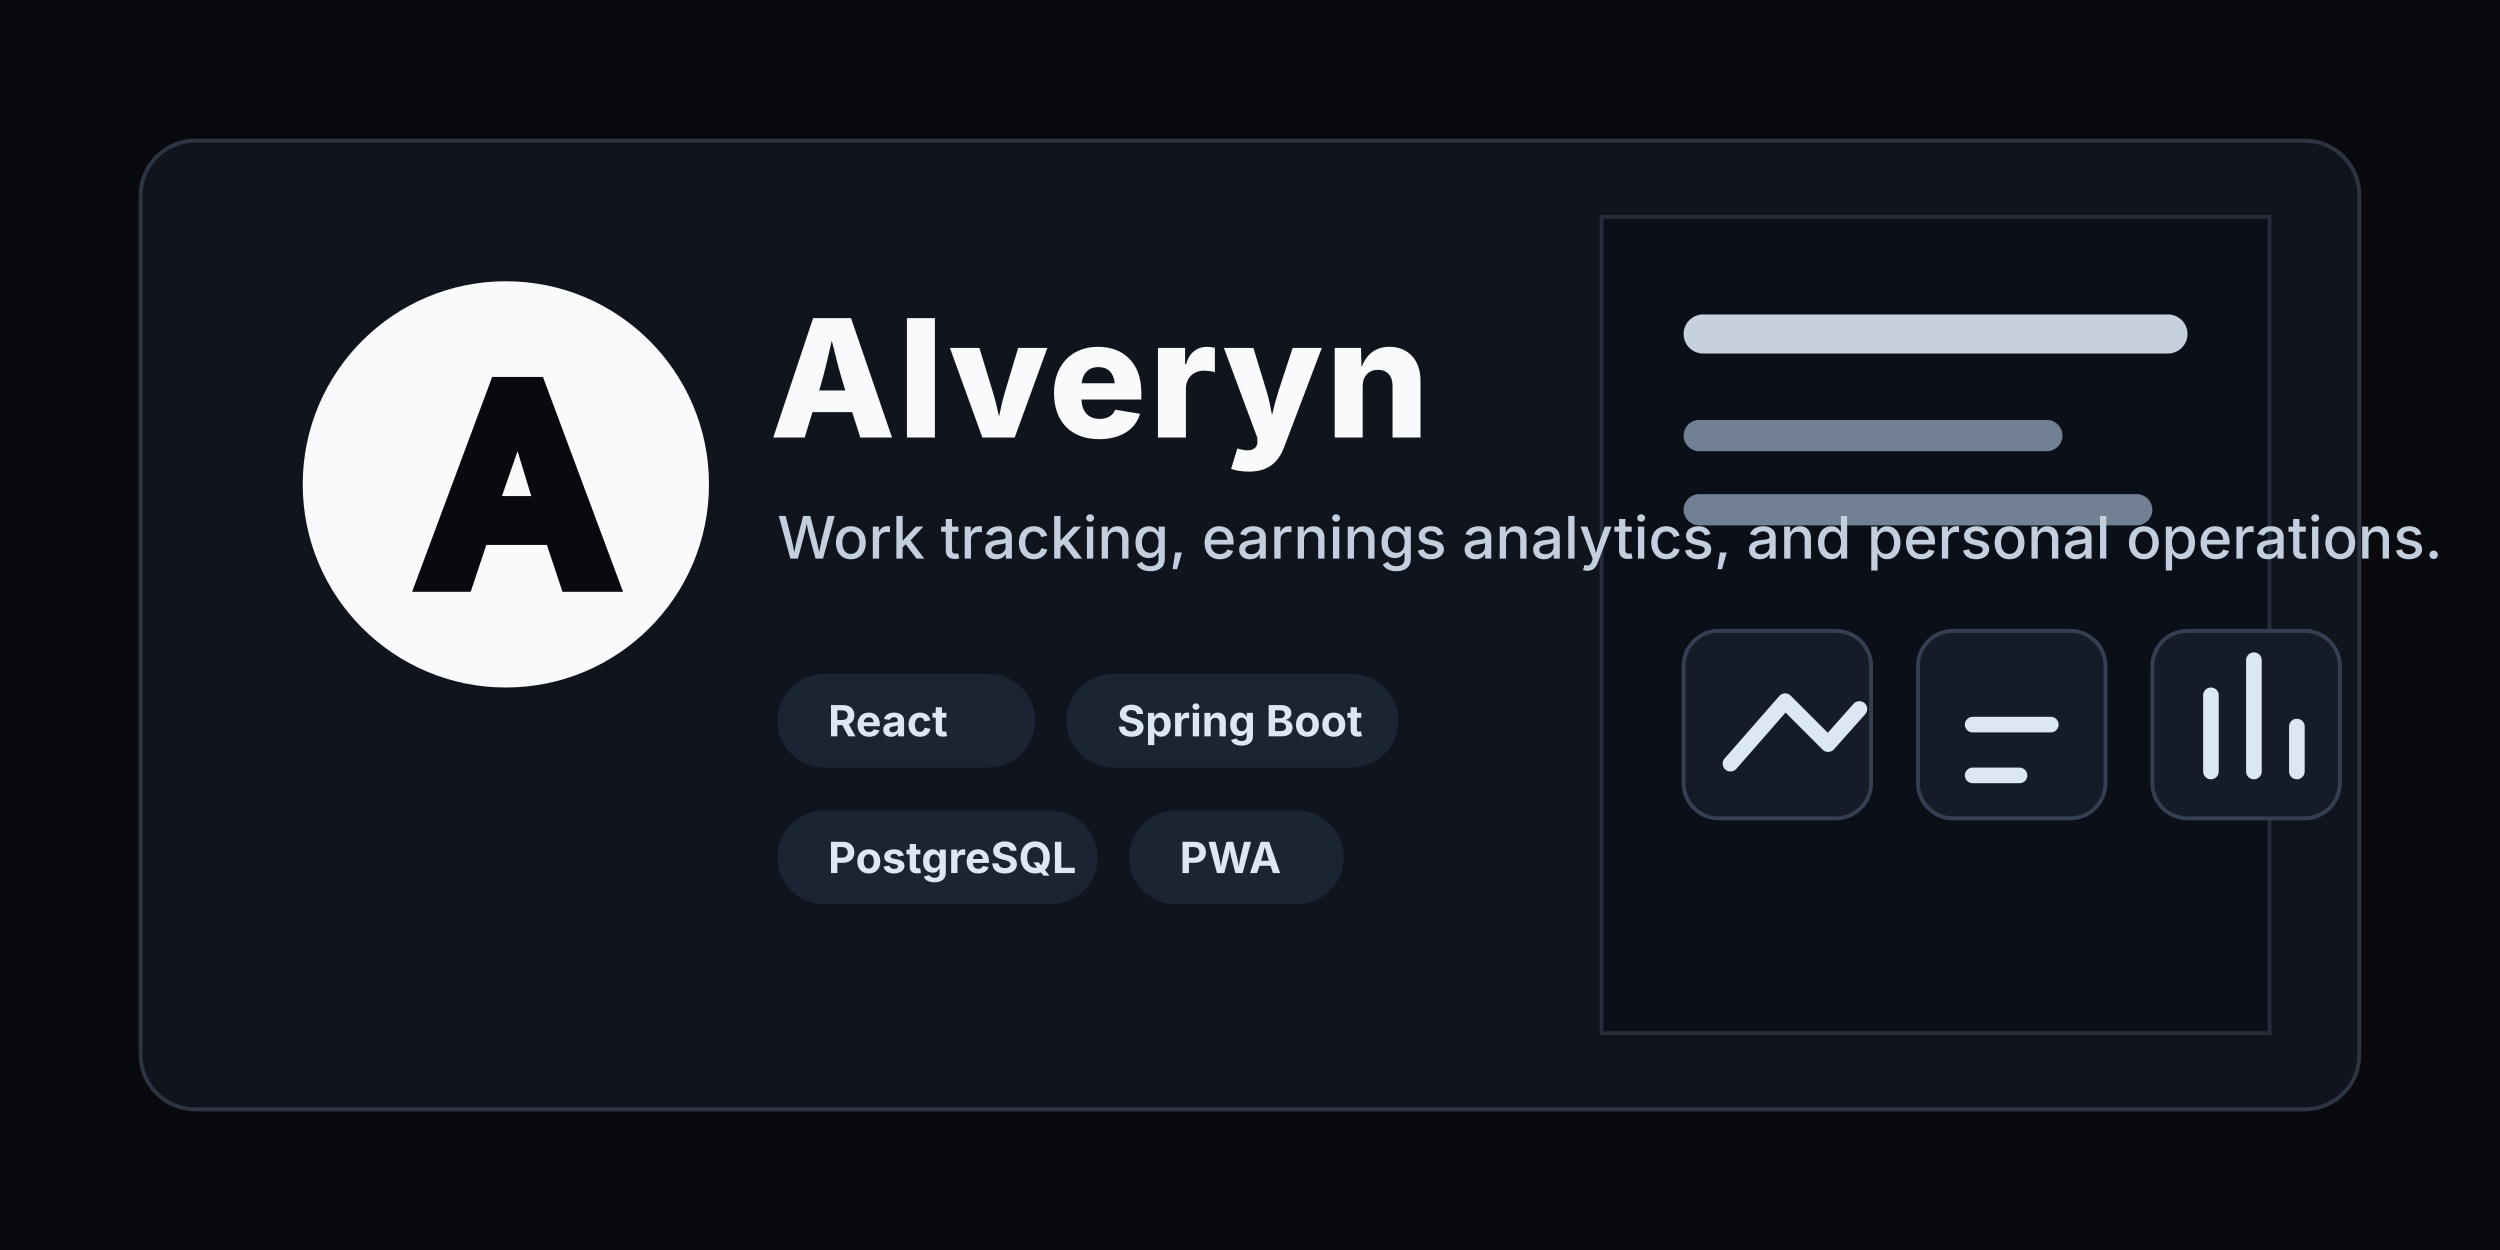
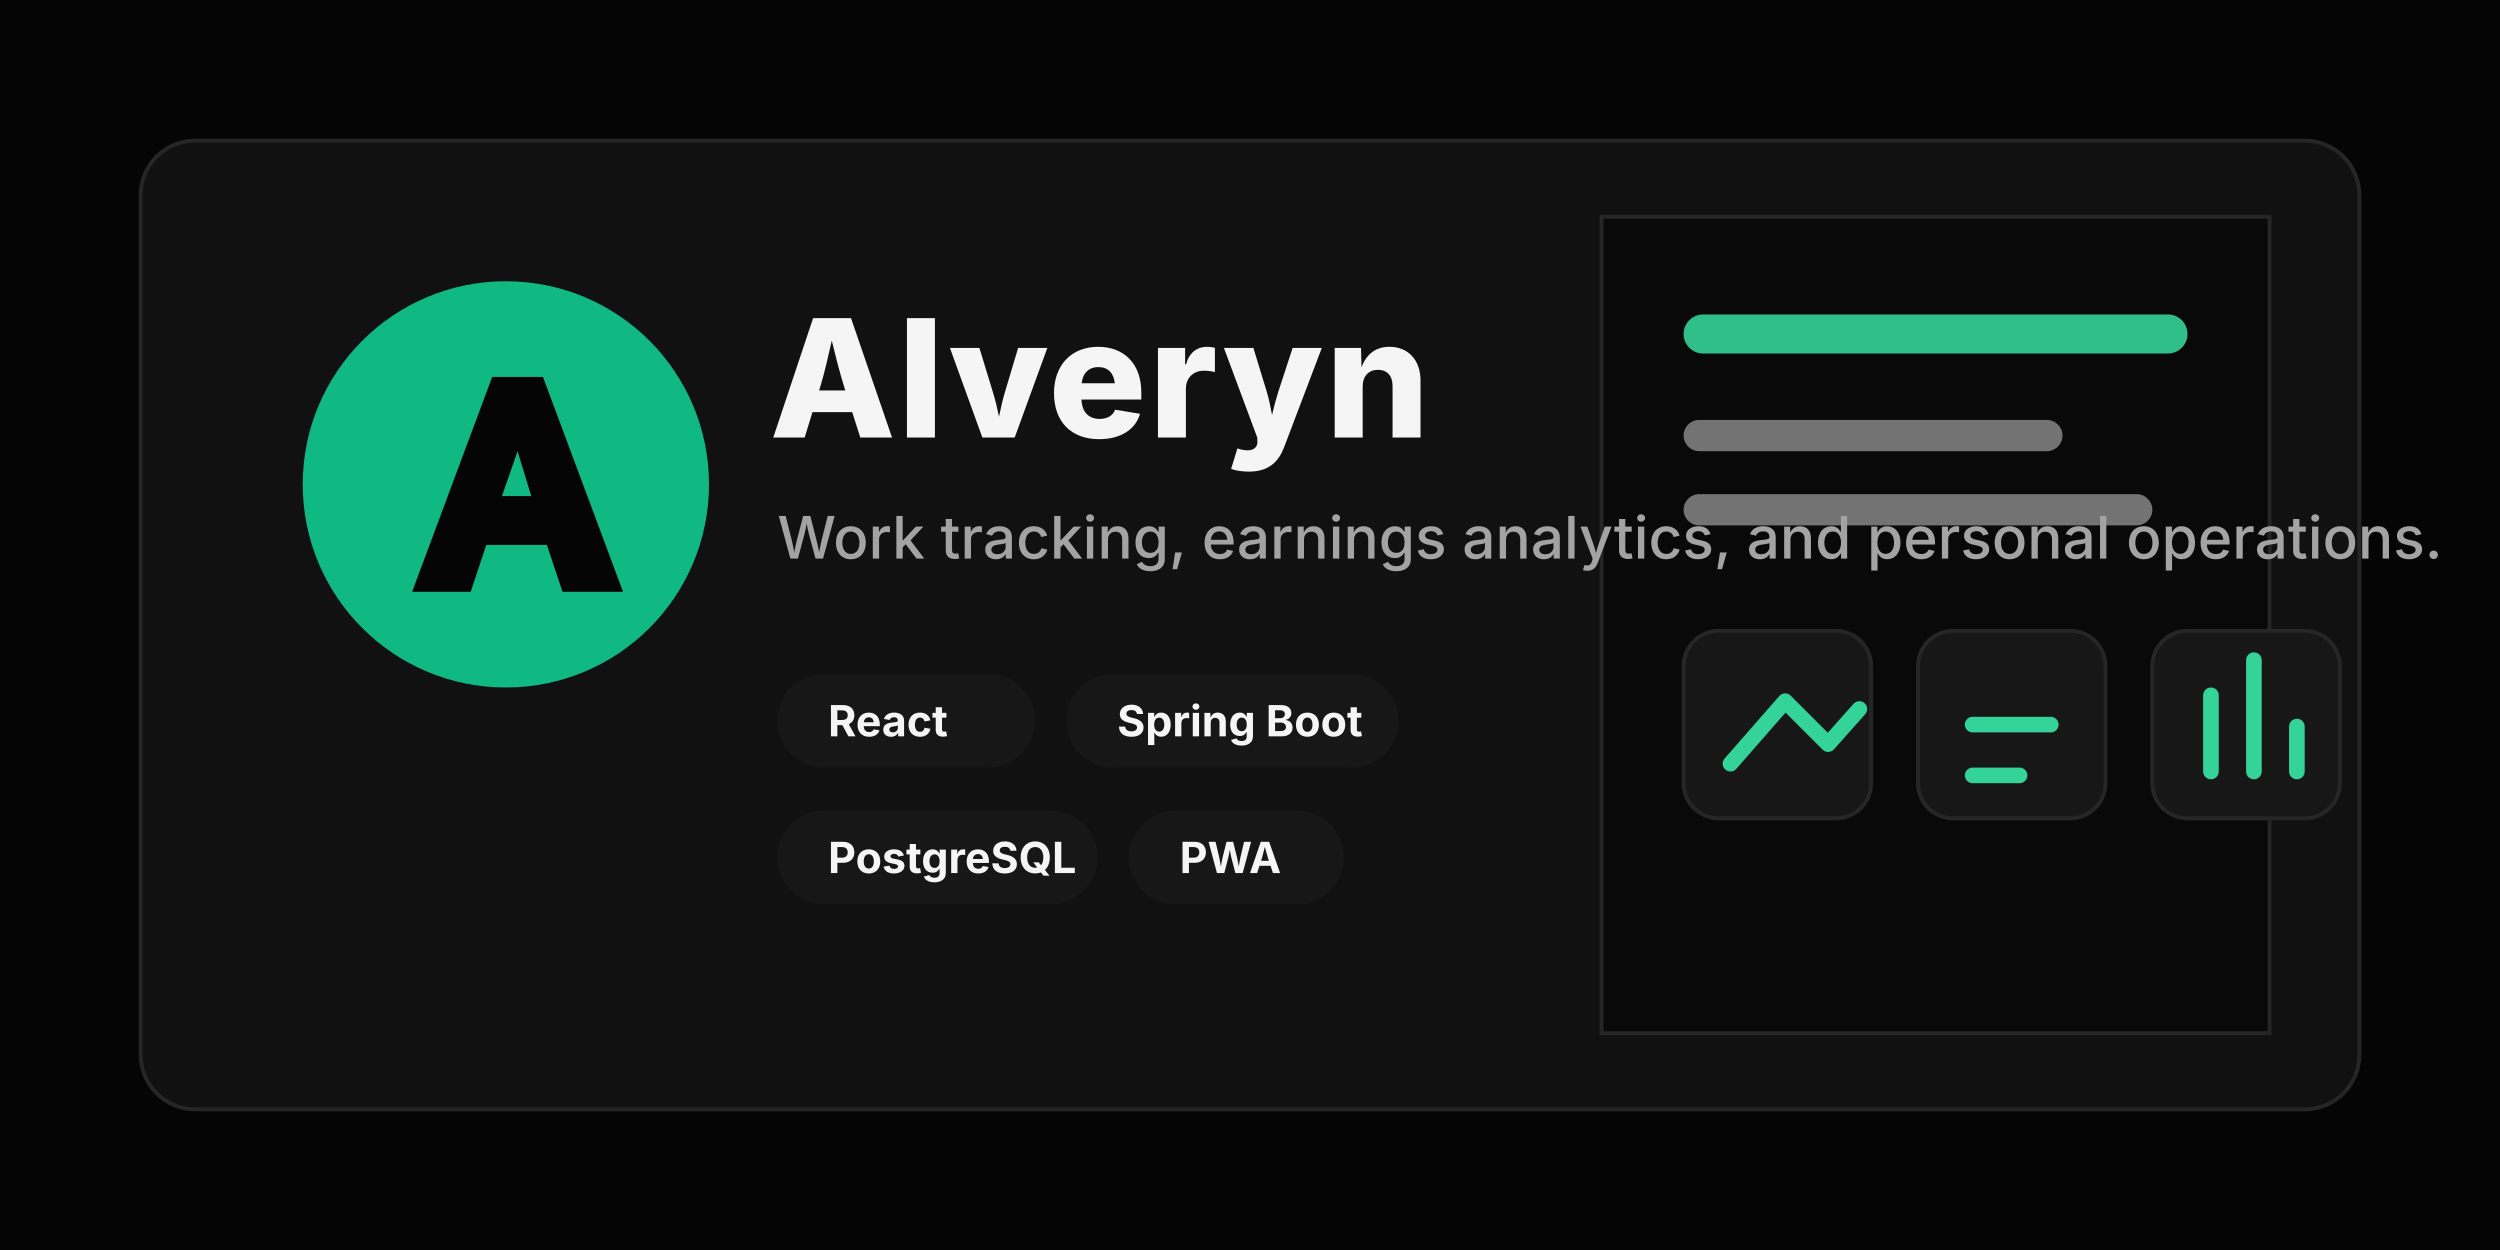
<svg xmlns="http://www.w3.org/2000/svg" width="1280" height="640" viewBox="0 0 1280 640" fill="none" role="img" aria-labelledby="title desc">
-   <rect width="1280" height="640" fill="#080A0F" />
-   <rect x="72" y="72" width="1136" height="496" rx="28" fill="#10141D" stroke="#2D3442" stroke-width="2" />
-   <path d="M820 111H1162V529H820V111Z" fill="#0B0F17" />
-   <path d="M820 111H1162V529H820V111Z" stroke="#252D3A" stroke-width="2" />
-   <rect x="862" y="161" width="258" height="20" rx="10" fill="#DCE7F3" opacity="0.9" />
-   <rect x="862" y="215" width="194" height="16" rx="8" fill="#728093" />
-   <rect x="862" y="253" width="240" height="16" rx="8" fill="#728093" />
-   <rect x="862" y="323" width="96" height="96" rx="18" fill="#151C27" stroke="#344052" stroke-width="2" />
-   <rect x="982" y="323" width="96" height="96" rx="18" fill="#151C27" stroke="#344052" stroke-width="2" />
-   <rect x="1102" y="323" width="96" height="96" rx="18" fill="#151C27" stroke="#344052" stroke-width="2" />
-   <path d="M886 391L914 359L936 381L952 363" stroke="#DCE7F3" stroke-width="8" stroke-linecap="round" stroke-linejoin="round" />
-   <path d="M1010 371H1050M1010 397H1034" stroke="#DCE7F3" stroke-width="8" stroke-linecap="round" />
-   <path d="M1132 356V395M1154 338V395M1176 372V395" stroke="#DCE7F3" stroke-width="8" stroke-linecap="round" />
-   <circle cx="259" cy="248" r="104" fill="#F8FAFC" />
-   <path d="M211 303L252 193H278L319 303H288L280 279H249L241 303H211ZM257 254H272L265 231L257 254Z" fill="#080A0F" />
-   <text x="394" y="224" fill="#F8FAFC" font-family="Inter, Segoe UI, Arial, sans-serif" font-size="84" font-weight="800" letter-spacing="1">Alveryn</text>
-   <text x="398" y="286" fill="#C3CFDD" font-family="Inter, Segoe UI, Arial, sans-serif" font-size="30" font-weight="500">Work tracking, earnings analytics, and personal operations.</text>
-   <g fill="#DCE7F3" font-family="Inter, Segoe UI, Arial, sans-serif" font-size="22" font-weight="700">
-     <rect x="398" y="345" width="132" height="48" rx="24" fill="#1B2433" />
+   <rect width="1280" height="640" fill="#050505" />
+   <rect x="72" y="72" width="1136" height="496" rx="28" fill="#111111" stroke="#262626" stroke-width="2" />
+   <path d="M820 111H1162V529H820V111Z" fill="#090909" />
+   <path d="M820 111H1162V529H820V111Z" stroke="#262626" stroke-width="2" />
+   <rect x="862" y="161" width="258" height="20" rx="10" fill="#34D399" opacity="0.9" />
+   <rect x="862" y="215" width="194" height="16" rx="8" fill="#737373" />
+   <rect x="862" y="253" width="240" height="16" rx="8" fill="#737373" />
+   <rect x="862" y="323" width="96" height="96" rx="18" fill="#171717" stroke="#262626" stroke-width="2" />
+   <rect x="982" y="323" width="96" height="96" rx="18" fill="#171717" stroke="#262626" stroke-width="2" />
+   <rect x="1102" y="323" width="96" height="96" rx="18" fill="#171717" stroke="#262626" stroke-width="2" />
+   <path d="M886 391L914 359L936 381L952 363" stroke="#34D399" stroke-width="8" stroke-linecap="round" stroke-linejoin="round" />
+   <path d="M1010 371H1050M1010 397H1034" stroke="#34D399" stroke-width="8" stroke-linecap="round" />
+   <path d="M1132 356V395M1154 338V395M1176 372V395" stroke="#34D399" stroke-width="8" stroke-linecap="round" />
+   <circle cx="259" cy="248" r="104" fill="#10B981" />
+   <path d="M211 303L252 193H278L319 303H288L280 279H249L241 303H211ZM257 254H272L265 231L257 254Z" fill="#050505" />
+   <text x="394" y="224" fill="#F5F5F5" font-family="Inter, Segoe UI, Arial, sans-serif" font-size="84" font-weight="800" letter-spacing="1">Alveryn</text>
+   <text x="398" y="286" fill="#A3A3A3" font-family="Inter, Segoe UI, Arial, sans-serif" font-size="30" font-weight="500">Work tracking, earnings analytics, and personal operations.</text>
+   <g fill="#F5F5F5" font-family="Inter, Segoe UI, Arial, sans-serif" font-size="22" font-weight="700">
+     <rect x="398" y="345" width="132" height="48" rx="24" fill="#171717" />
    <text x="424" y="377">React</text>
-     <rect x="546" y="345" width="170" height="48" rx="24" fill="#1B2433" />
+     <rect x="546" y="345" width="170" height="48" rx="24" fill="#171717" />
    <text x="572" y="377">Spring Boot</text>
-     <rect x="398" y="415" width="164" height="48" rx="24" fill="#1B2433" />
+     <rect x="398" y="415" width="164" height="48" rx="24" fill="#171717" />
    <text x="424" y="447">PostgreSQL</text>
-     <rect x="578" y="415" width="110" height="48" rx="24" fill="#1B2433" />
+     <rect x="578" y="415" width="110" height="48" rx="24" fill="#171717" />
    <text x="604" y="447">PWA</text>
  </g>
</svg>
